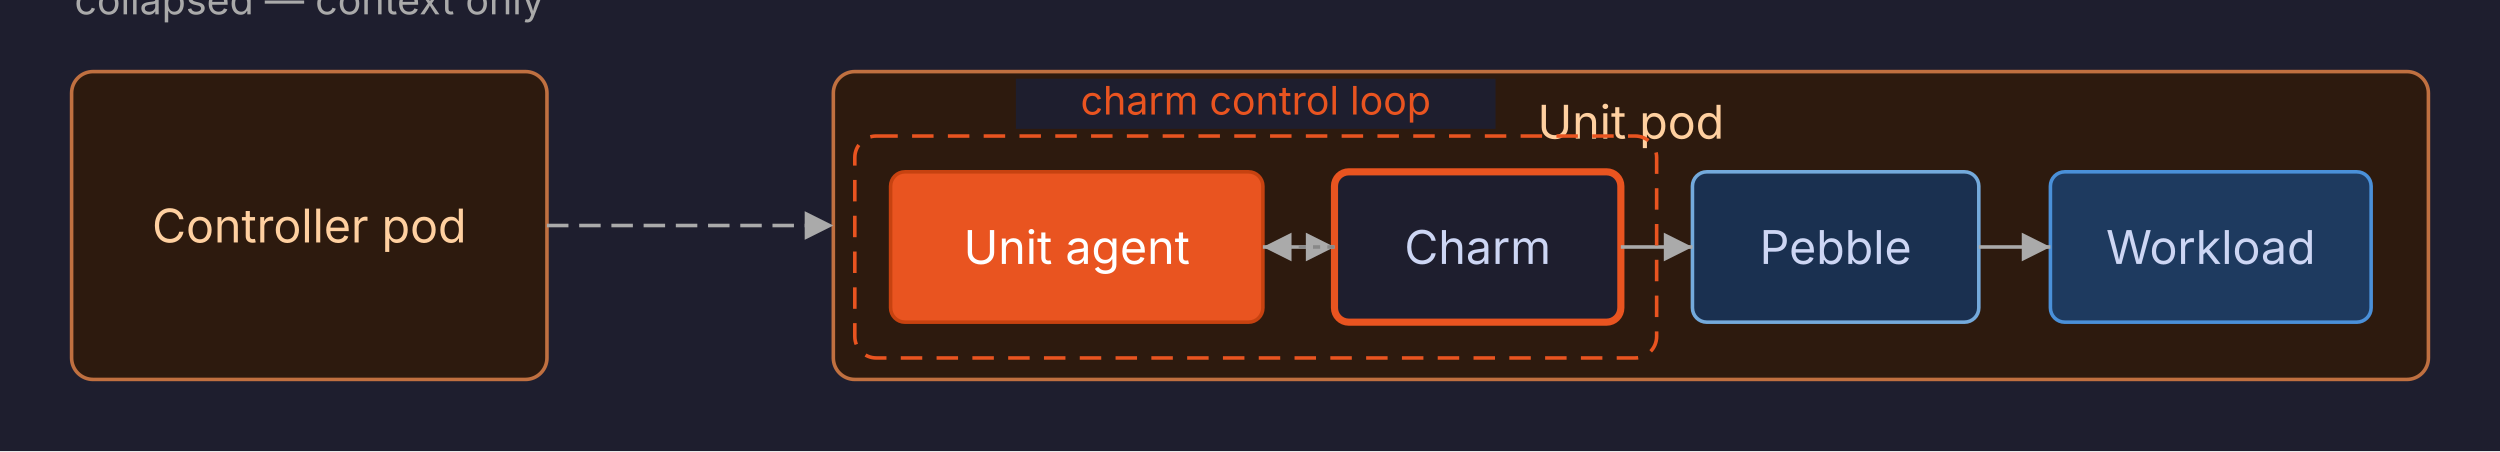
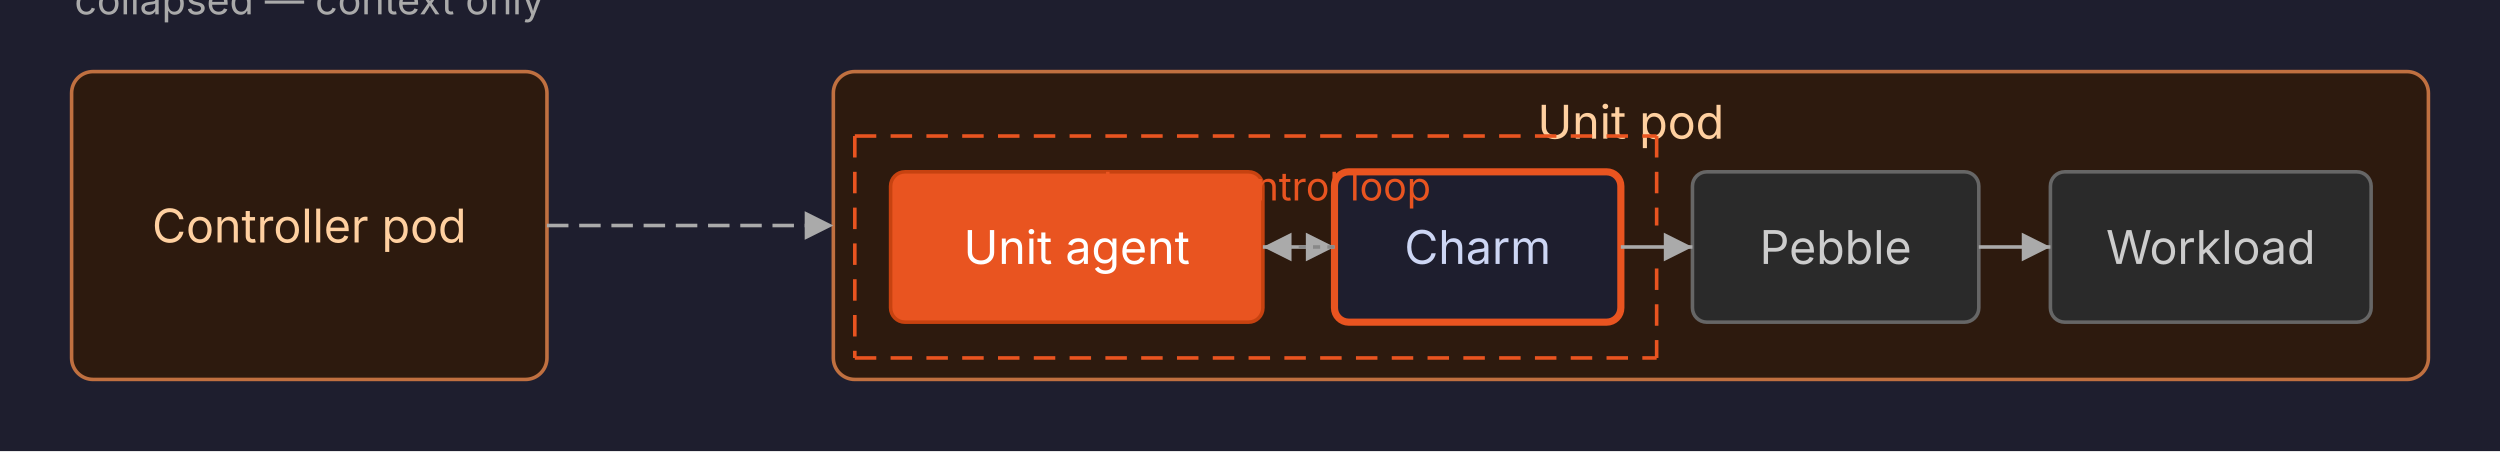
<svg xmlns="http://www.w3.org/2000/svg" width="698.4" height="126.0" viewBox="0 0 698.4 126.0">
  <defs>
    <marker markerWidth="8" markerHeight="8" viewBox="0 0 8 8" orient="auto" id="arrow" refX="8" refY="4.0">
      <path d="M0,0 L8,4.0 L0,8 Z" fill="#AAAAAA" />
    </marker>
  </defs>
  <rect x="0" y="0" width="698.4" height="126.0" fill="#1E1E2E" />
  <g id="ggarch-nodes">
    <rect x="232.8" y="20.0" width="445.6" height="86.0" fill="#2D1A0E" stroke="#C07040" stroke-width="1" rx="6" ry="6" />
    <text x="455.6" y="34.0" font-size="13" font-family="'Ubuntu Sans', Ubuntu, system-ui, -apple-system, sans-serif" fill="#FFD0A0" text-anchor="middle" dominant-baseline="central">Unit pod</text>
    <rect x="248.8" y="48.0" width="104.0" height="42.0" fill="#E95420" stroke="#C74210" stroke-width="1" rx="4" ry="4" />
    <text x="300.8" y="69.0" font-size="13" font-family="'Ubuntu Sans', Ubuntu, system-ui, -apple-system, sans-serif" fill="#FFFFFF" text-anchor="middle" dominant-baseline="central">Unit agent</text>
    <rect x="372.8" y="48.0" width="80.0" height="42.0" fill="#1E1E2E" stroke="#E95420" stroke-width="2" rx="4" ry="4" />
    <text x="412.8" y="69.0" font-size="13" font-family="'Ubuntu Sans', Ubuntu, system-ui, -apple-system, sans-serif" fill="#CDD6F4" text-anchor="middle" dominant-baseline="central">Charm</text>
-     <rect x="472.8" y="48.0" width="80.0" height="42.0" fill="#1A3050" stroke="#74AADC" stroke-width="1" rx="4" ry="4" />
-     <text x="512.8" y="69.0" font-size="13" font-family="'Ubuntu Sans', Ubuntu, system-ui, -apple-system, sans-serif" fill="#CDD6F4" text-anchor="middle" dominant-baseline="central">Pebble</text>
-     <rect x="572.8" y="48.0" width="89.6" height="42.0" fill="#1E3A5F" stroke="#4A90D9" stroke-width="1" rx="4" ry="4" />
-     <text x="617.6" y="69.0" font-size="13" font-family="'Ubuntu Sans', Ubuntu, system-ui, -apple-system, sans-serif" fill="#CDD6F4" text-anchor="middle" dominant-baseline="central">Workload</text>
+     <rect x="472.8" y="48.0" width="80.0" height="42.0" fill="#2A2A2A" stroke="#666666" stroke-width="1" rx="4" ry="4" />
+     <text x="512.8" y="69.0" font-size="13" font-family="'Ubuntu Sans', Ubuntu, system-ui, -apple-system, sans-serif" fill="#CCCCCC" text-anchor="middle" dominant-baseline="central">Pebble</text>
+     <rect x="572.8" y="48.0" width="89.6" height="42.0" fill="#2A2A2A" stroke="#666666" stroke-width="1" rx="4" ry="4" />
+     <text x="617.6" y="69.0" font-size="13" font-family="'Ubuntu Sans', Ubuntu, system-ui, -apple-system, sans-serif" fill="#CCCCCC" text-anchor="middle" dominant-baseline="central">Workload</text>
    <rect x="20.0" y="20.0" width="132.8" height="86.0" fill="#2D1A0E" stroke="#C07040" stroke-width="1" rx="6" ry="6" />
    <text x="86.4" y="63.0" font-size="13" font-family="'Ubuntu Sans', Ubuntu, system-ui, -apple-system, sans-serif" fill="#FFD0A0" text-anchor="middle" dominant-baseline="central">Controller pod</text>
  </g>
  <g id="ggarch-edges">
    <path d="M 152.8 63.0 L 232.8 63.0" fill="none" stroke="#AAAAAA" stroke-width="1" stroke-dasharray="6,3" marker-end="url(#arrow)" />
    <path d="M 352.8 69.0 L 372.8 69.0" fill="none" stroke="#AAAAAA" stroke-width="1" marker-end="url(#arrow)" />
    <path d="M 372.8 69.0 L 352.8 69.0" fill="none" stroke="#888888" stroke-width="1" stroke-dasharray="2,2" marker-end="url(#arrow)" />
    <path d="M 452.8 69.0 L 472.8 69.0" fill="none" stroke="#AAAAAA" stroke-width="1" marker-end="url(#arrow)" />
    <path d="M 552.8 69.0 L 572.8 69.0" fill="none" stroke="#AAAAAA" stroke-width="1" marker-end="url(#arrow)" />
  </g>
  <g id="ggarch-annotations">
    <text x="86.4" y="4.0" font-size="11" font-family="'Ubuntu Sans', Ubuntu, system-ui, -apple-system, sans-serif" fill="#AAAAAA" text-anchor="middle" dominant-baseline="auto">collapsed — context only</text>
-     <rect x="238.8" y="38.0" width="224.0" height="62.0" fill="none" stroke="#E95420" stroke-width="1" rx="6" ry="6" stroke-dasharray="6,4" />
-     <rect x="283.8" y="22.0" width="134" height="14" fill="#1E1E2E" stroke="none" />
-     <text x="350.8" y="32.0" font-size="11" font-family="'Ubuntu Sans', Ubuntu, system-ui, -apple-system, sans-serif" fill="#E95420" text-anchor="middle" dominant-baseline="auto">charm control loop</text>
+     <path d="M238.8,38.0 L462.8,38.0" stroke="#E95420" stroke-width="1" fill="none" stroke-dasharray="6,4" />
+     <path d="M238.8,100.0 L462.8,100.0" stroke="#E95420" stroke-width="1" fill="none" stroke-dasharray="6,4" />
+     <path d="M238.8,38.0 L238.8,100.0" stroke="#E95420" stroke-width="1" fill="none" stroke-dasharray="6,4" />
+     <path d="M462.8,38.0 L462.8,63.0" stroke="#E95420" stroke-width="1" fill="none" stroke-dasharray="6,4" />
+     <path d="M462.8,75.0 L462.8,100.0" stroke="#E95420" stroke-width="1" fill="none" stroke-dasharray="6,4" />
+     <text x="350.8" y="52.0" font-size="11" font-family="'Ubuntu Sans', Ubuntu, system-ui, -apple-system, sans-serif" fill="#E95420" text-anchor="middle" dominant-baseline="central">charm control loop</text>
  </g>
</svg>
